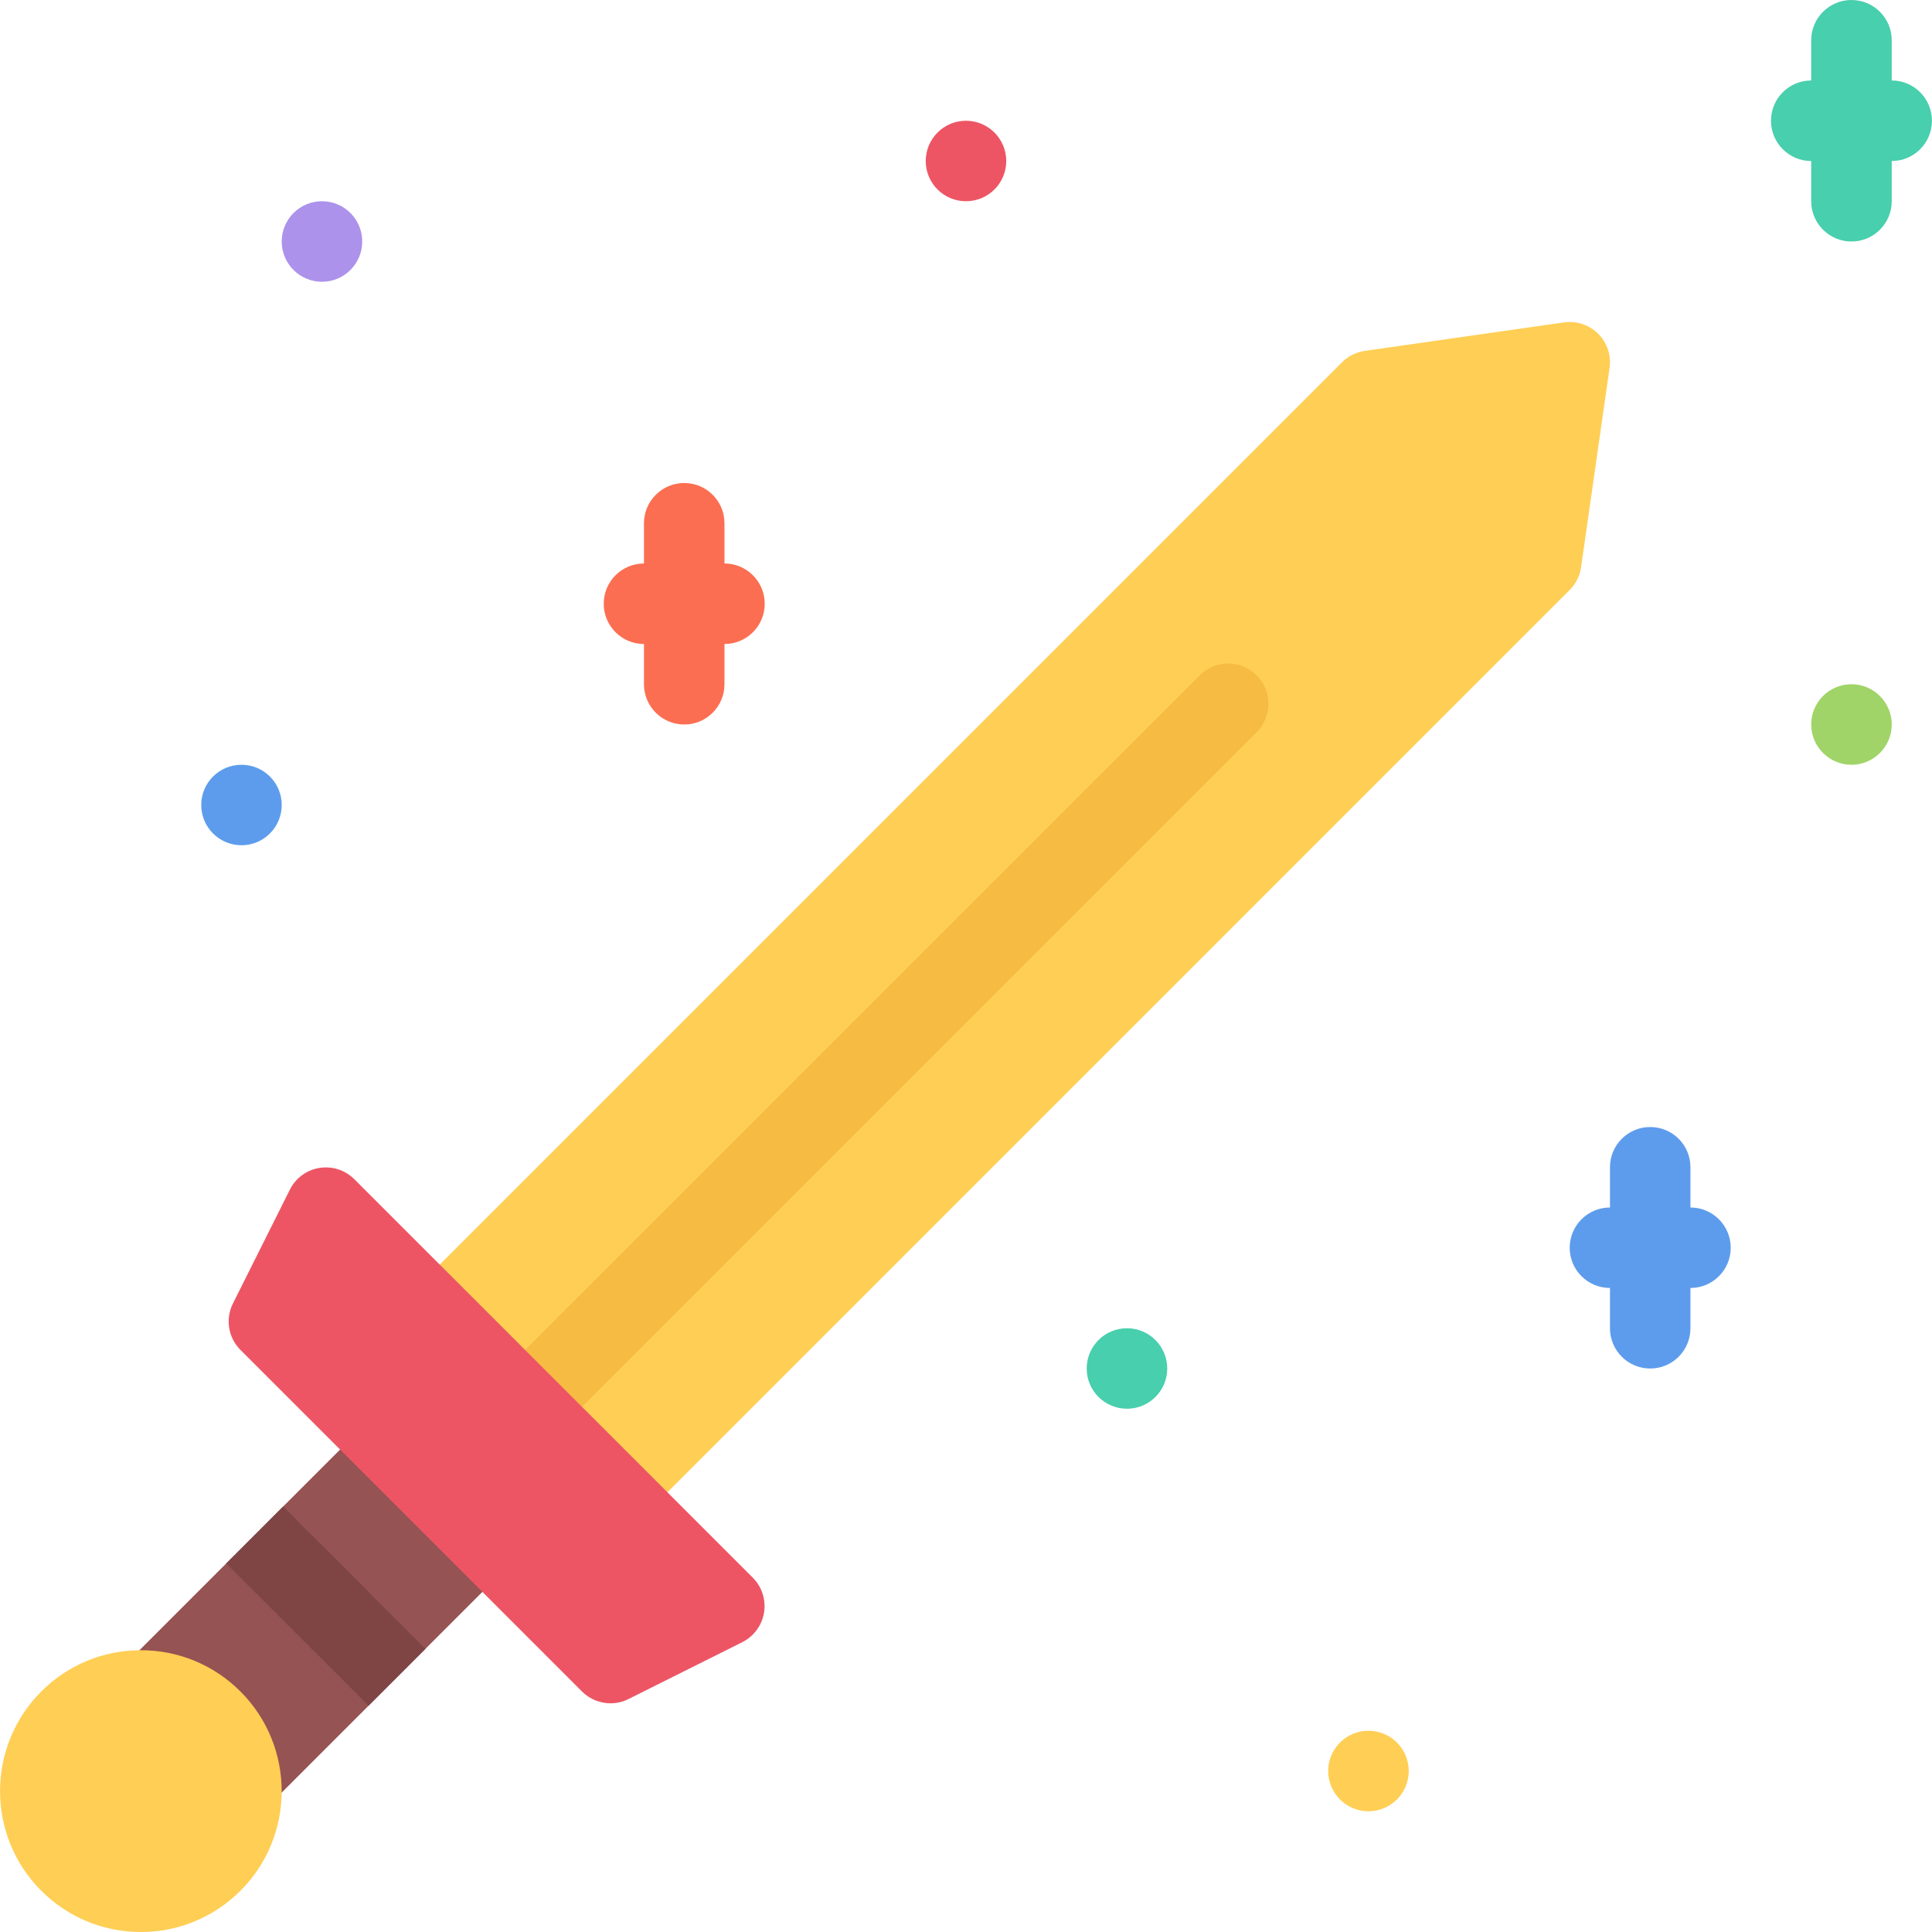
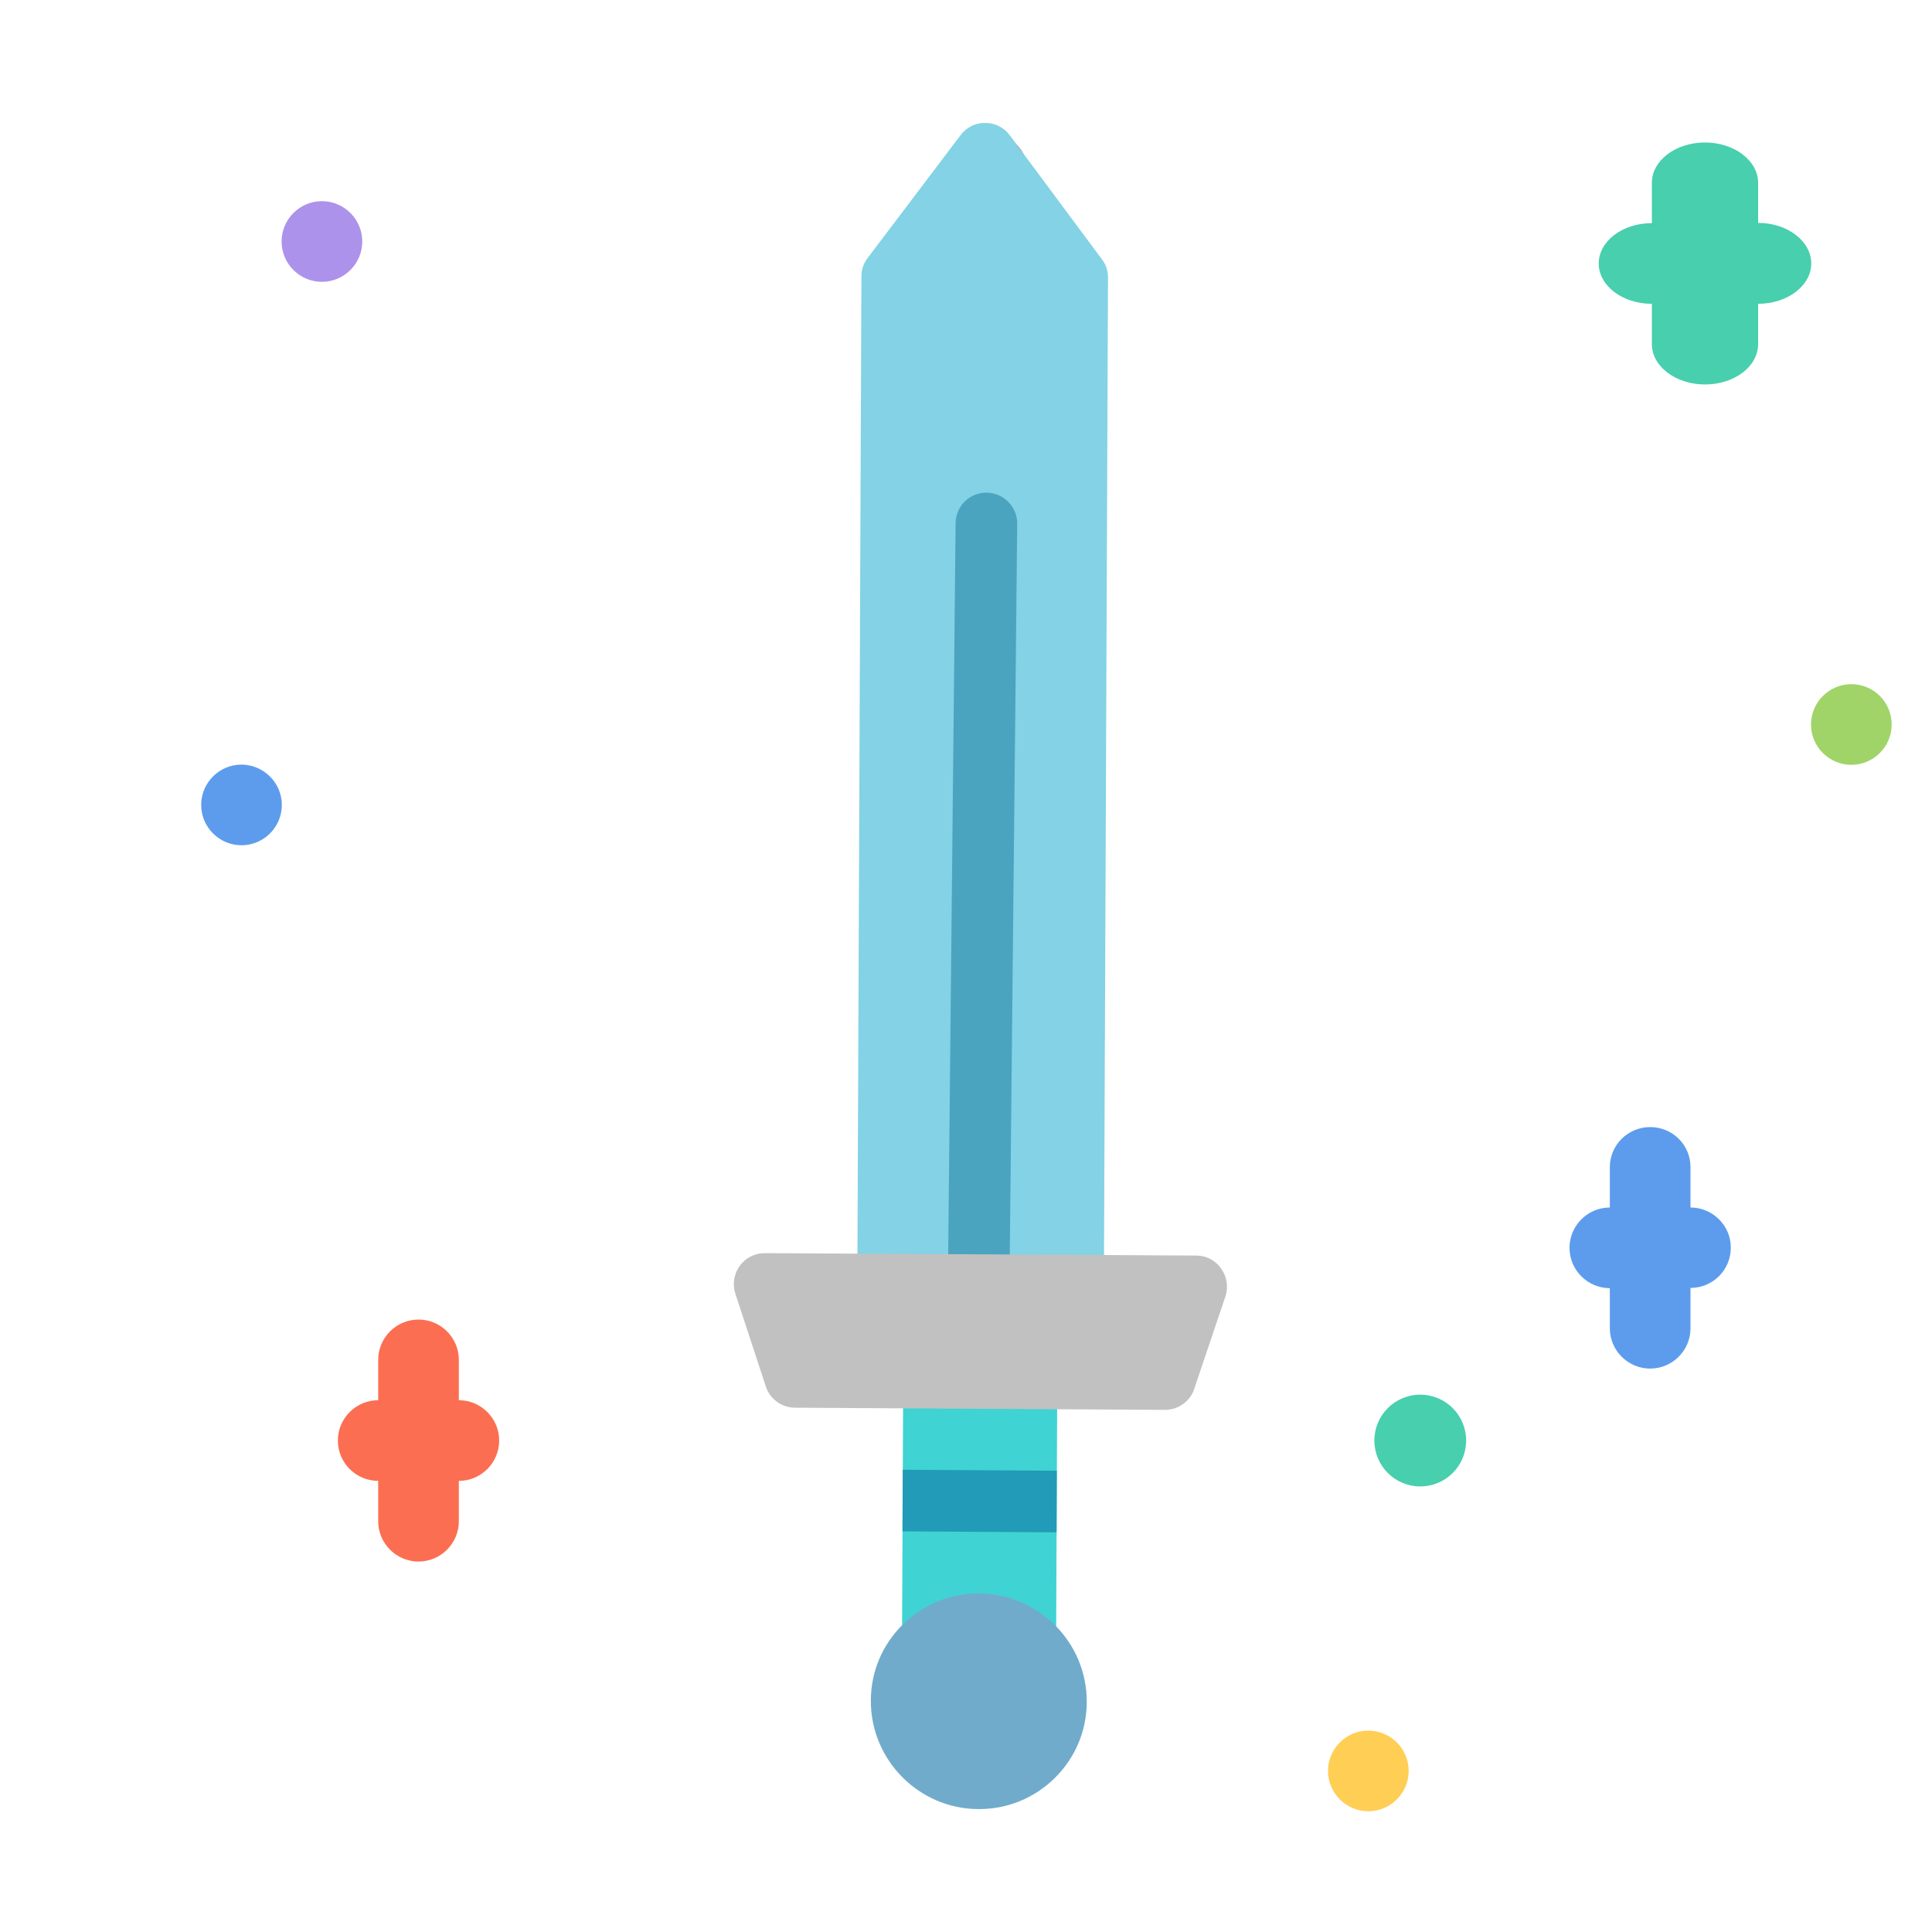
- <svg xmlns="http://www.w3.org/2000/svg" height="800px" width="800px" version="1.1" id="Layer_1" viewBox="0 0 511.989 511.989" xml:space="preserve">
-   <path style="fill:#965353;" d="M48.641,496.629c-2.726,0-5.46-1.031-7.539-3.123L18.47,470.881c-2-2-3.125-4.703-3.125-7.531  s1.125-5.547,3.125-7.547l79.194-79.201c2-2,4.719-3.125,7.546-3.125c2.828,0,5.539,1.125,7.539,3.125l22.625,22.623  c4.172,4.172,4.172,10.922,0,15.096l-79.193,79.186C54.102,495.598,51.368,496.629,48.641,496.629z" />
-   <path style="fill:#FFCE54;" d="M63.727,448.256c-7.055-7.047-16.429-10.938-26.398-10.938c-9.976,0-19.351,3.891-26.398,10.938  c-14.554,14.562-14.554,38.25,0,52.795c7.047,7.047,16.422,10.938,26.398,10.938c9.969,0,19.344-3.891,26.398-10.938  C78.282,486.506,78.282,462.818,63.727,448.256z" />
-   <polygon style="fill:#7F4545;" points="59.954,414.32 97.664,452.021 112.749,436.943 75.039,399.224 " />
-   <path style="fill:#48CFAD;" d="M309.323,362.664c0,5.891-4.781,10.656-10.672,10.656s-10.672-4.766-10.672-10.656  s4.781-10.672,10.672-10.672S309.323,356.773,309.323,362.664z" />
-   <path style="fill:#5D9CEC;" d="M74.657,213.324c0,5.891-4.773,10.672-10.664,10.672s-10.664-4.781-10.664-10.672  s4.773-10.656,10.664-10.656C69.883,202.667,74.657,207.433,74.657,213.324z" />
-   <path style="fill:#A0D468;" d="M501.319,191.996c0,5.89-4.781,10.671-10.672,10.671s-10.671-4.781-10.671-10.671  c0-5.891,4.78-10.672,10.671-10.672S501.319,186.105,501.319,191.996z" />
-   <path style="fill:#AC92EB;" d="M95.992,63.999c0,5.891-4.773,10.671-10.664,10.671s-10.672-4.781-10.672-10.671  s4.781-10.672,10.672-10.672C91.219,53.327,95.992,58.108,95.992,63.999z" />
-   <path style="fill:#ED5564;" d="M266.66,42.671c0,5.89-4.781,10.656-10.671,10.656c-5.891,0-10.665-4.766-10.665-10.656  c0-5.891,4.773-10.672,10.665-10.672C261.879,31.999,266.66,36.78,266.66,42.671z" />
-   <path style="fill:#FFCE54;" d="M373.321,469.318c0,5.891-4.781,10.672-10.672,10.672s-10.672-4.781-10.672-10.672  s4.781-10.656,10.672-10.656S373.321,463.428,373.321,469.318z" />
-   <path style="fill:#5D9CEC;" d="M447.976,319.992V309.32c0-5.891-4.766-10.654-10.656-10.654s-10.671,4.764-10.671,10.654v10.672  c-5.891,0-10.672,4.781-10.672,10.672s4.781,10.656,10.672,10.656v10.672c0,5.891,4.78,10.672,10.671,10.672  s10.656-4.781,10.656-10.672V341.32c5.891,0,10.672-4.766,10.672-10.656S453.867,319.992,447.976,319.992z" />
-   <path style="fill:#FC6E51;" d="M191.99,149.325v-10.656c0-5.891-4.773-10.672-10.664-10.672s-10.672,4.781-10.672,10.672v10.656  c-5.891,0-10.664,4.781-10.664,10.671c0,5.891,4.773,10.672,10.664,10.672v10.656c0,5.891,4.781,10.672,10.672,10.672  s10.664-4.781,10.664-10.672v-10.656c5.891,0,10.664-4.781,10.664-10.672C202.654,154.106,197.881,149.325,191.99,149.325z" />
-   <path style="fill:#48CFAD;" d="M501.319,21.327V10.671c0-5.89-4.781-10.671-10.672-10.671s-10.671,4.781-10.671,10.671v10.656  c-5.891,0-10.656,4.781-10.656,10.672s4.766,10.672,10.656,10.672v10.656c0,5.891,4.78,10.672,10.671,10.672  s10.672-4.781,10.672-10.672V42.671c5.89,0,10.655-4.781,10.655-10.672S507.209,21.327,501.319,21.327z" />
-   <path style="fill:#FFCE54;" d="M161.779,406.131c-2.835,0-5.546-1.125-7.546-3.125l-45.249-45.264c-2.008-2-3.125-4.703-3.125-7.531  s1.117-5.547,3.125-7.547L355.649,95.998c1.625-1.625,3.75-2.688,6.031-3.016l52.797-7.547c3.328-0.469,6.672,0.641,9.047,3.016  s3.499,5.734,3.016,9.062l-7.547,52.795c-0.312,2.281-1.375,4.391-3.016,6.031L169.318,403.006  C167.318,405.006,164.607,406.131,161.779,406.131z" />
-   <path style="fill:#F6BB42;" d="M139.147,383.506c-2.727,0-5.461-1.047-7.539-3.123c-4.164-4.172-4.164-10.922,0-15.094  l186.324-186.324c4.172-4.172,10.922-4.172,15.077,0c4.172,4.157,4.172,10.922,0,15.078l-186.316,186.34  C144.608,382.459,141.882,383.506,139.147,383.506z" />
-   <path style="fill:#ED5564;" d="M199.49,418.086L93.898,312.492c-2.43-2.422-5.867-3.531-9.257-2.984  c-3.383,0.547-6.297,2.688-7.828,5.766L61.728,345.43c-2.055,4.109-1.25,9.078,2,12.312l90.505,90.514  c2.047,2.047,4.781,3.125,7.546,3.125c1.617,0,3.25-0.359,4.766-1.125l30.172-15.078c3.062-1.547,5.21-4.453,5.757-7.844  C203.021,423.959,201.912,420.506,199.49,418.086z" />
+ <svg xmlns="http://www.w3.org/2000/svg" version="1.1" id="Layer_1" x="0px" y="0px" viewBox="0 0 800 800" style="enable-background:new 0 0 800 800;" xml:space="preserve">
+   <style type="text/css">
+ 	.st0{fill:#40D3D3;}
+ 	.st1{fill:#71ABCC;}
+ 	.st2{fill:#219BB7;}
+ 	.st3{fill:#48CFAD;}
+ 	.st4{fill:#5D9CEC;}
+ 	.st5{fill:#A0D468;}
+ 	.st6{fill:#AC92EB;}
+ 	.st7{fill:#ED5564;}
+ 	.st8{fill:#FFCE54;}
+ 	.st9{fill:#FC6E51;}
+ 	.st10{fill:#83D2E5;}
+ 	.st11{fill:#4BA4BF;}
+ 	.st12{fill:#C1C1C1;}
+ </style>
+   <path class="st0" d="M433.4,713.7c-2.3,2.3-5.5,3.7-9,3.7l-38.3-0.2c-3.4,0-6.6-1.4-9-3.8s-3.7-5.7-3.7-9.1l0.6-134.1  c0-3.4,1.4-6.6,3.8-9c2.4-2.4,5.7-3.7,9-3.7l38.3,0.2c7.1,0,12.8,5.8,12.7,12.8l-0.6,134C437.2,708.2,435.7,711.4,433.4,713.7z" />
+   <path class="st1" d="M405.5,659.8c-11.9-0.1-23.2,4.5-31.7,12.9c-8.5,8.4-13.2,19.6-13.2,31.5c-0.1,24.6,19.9,44.8,44.5,44.9  c11.9,0.1,23.2-4.5,31.7-12.9c8.5-8.4,13.2-19.6,13.2-31.5C450.1,680.1,430.1,660,405.5,659.8z" />
+   <polygon class="st2" points="373.7,634.1 437.5,634.5 437.6,609 373.8,608.6 " />
+   <path class="st3" d="M607.1,596.5c0,10.5-8.5,19-19,19s-19-8.5-19-19s8.5-19,19-19S607.1,586,607.1,596.5z" />
+   <path class="st4" d="M116.7,333.3c0,9.2-7.5,16.7-16.7,16.7s-16.7-7.5-16.7-16.7s7.5-16.7,16.7-16.7  C109.2,316.7,116.7,324.1,116.7,333.3z" />
+   <path class="st5" d="M783.3,300c0,9.2-7.5,16.7-16.7,16.7c-9.2,0-16.7-7.5-16.7-16.7c0-9.2,7.5-16.7,16.7-16.7  C775.9,283.3,783.3,290.8,783.3,300z" />
+   <path class="st6" d="M150,100c0,9.2-7.5,16.7-16.7,16.7s-16.7-7.5-16.7-16.7s7.5-16.7,16.7-16.7C142.5,83.3,150,90.8,150,100z" />
+   <path class="st7" d="M425.7,71.5c0,9.2-7.5,16.7-16.7,16.7c-9.2,0-16.7-7.4-16.7-16.7c0-9.2,7.5-16.7,16.7-16.7  C418.3,54.8,425.7,62.3,425.7,71.5z" />
+   <path class="st8" d="M583.3,733.3c0,9.2-7.5,16.7-16.7,16.7c-9.2,0-16.7-7.5-16.7-16.7c0-9.2,7.5-16.7,16.7-16.7  C575.9,716.7,583.3,724.1,583.3,733.3z" />
+   <path class="st4" d="M700,500v-16.7c0-9.2-7.4-16.6-16.7-16.6c-9.2,0-16.7,7.4-16.7,16.6V500c-9.2,0-16.7,7.5-16.7,16.7  c0,9.2,7.5,16.7,16.7,16.7V550c0,9.2,7.5,16.7,16.7,16.7c9.2,0,16.7-7.5,16.7-16.7v-16.7c9.2,0,16.7-7.4,16.7-16.7  C716.7,507.5,709.2,500,700,500z" />
+   <path class="st9" d="M190,579.8v-16.7c0-9.2-7.5-16.7-16.7-16.7s-16.7,7.5-16.7,16.7v16.7c-9.2,0-16.7,7.5-16.7,16.7  c0,9.2,7.5,16.7,16.7,16.7v16.7c0,9.2,7.5,16.7,16.7,16.7c9.2,0,16.7-7.5,16.7-16.7v-16.7c9.2,0,16.7-7.5,16.7-16.7  C206.7,587.3,199.2,579.8,190,579.8z" />
+   <path class="st3" d="M728,92.3V75.7c0-9.2-9.9-16.7-22-16.7c-12.2,0-22,7.5-22,16.7v16.7c-12.2,0-22,7.5-22,16.7s9.8,16.7,22,16.7  v16.7c0,9.2,9.9,16.7,22,16.7c12.2,0,22-7.5,22-16.7v-16.7c12.1,0,22-7.5,22-16.7S740.2,92.3,728,92.3z" />
+   <path class="st10" d="M453.3,541.5c-2.4,2.4-5.7,3.7-9,3.7l-76.6-0.4c-3.4,0-6.6-1.4-9-3.8s-3.7-5.7-3.7-9.1l1.7-417.5  c0-2.8,0.9-5.4,2.6-7.6l38.5-50.9c2.4-3.2,6.2-5.1,10.2-5c4,0,7.8,1.9,10.2,5.2l38.1,51.3c1.7,2.2,2.5,4.9,2.5,7.7l-1.7,417.5  C457.1,535.8,455.7,539.1,453.3,541.5z" />
+   <path class="st11" d="M414.2,541.3c-2.3,2.3-5.5,3.7-9.1,3.6c-7.1-0.1-12.7-5.9-12.6-12.9l3.2-315.4c0.1-7.1,5.8-12.7,12.9-12.6  c7,0.1,12.7,5.9,12.6,12.9L418,532.3C418,535.8,416.5,539,414.2,541.3z" />
+   <path class="st12" d="M495.4,519.9l-178.7-1c-4.1,0-8,1.9-10.4,5.3c-2.4,3.3-3.1,7.6-1.8,11.5l12.6,38.4c1.7,5.2,6.6,8.8,12.1,8.8  l153.2,0.9c3.5,0,6.7-1.4,9-3.7c1.4-1.4,2.5-3,3.1-5l12.9-38.2c1.3-3.9,0.7-8.2-1.7-11.5C503.4,521.9,499.5,519.9,495.4,519.9z" />
</svg>
